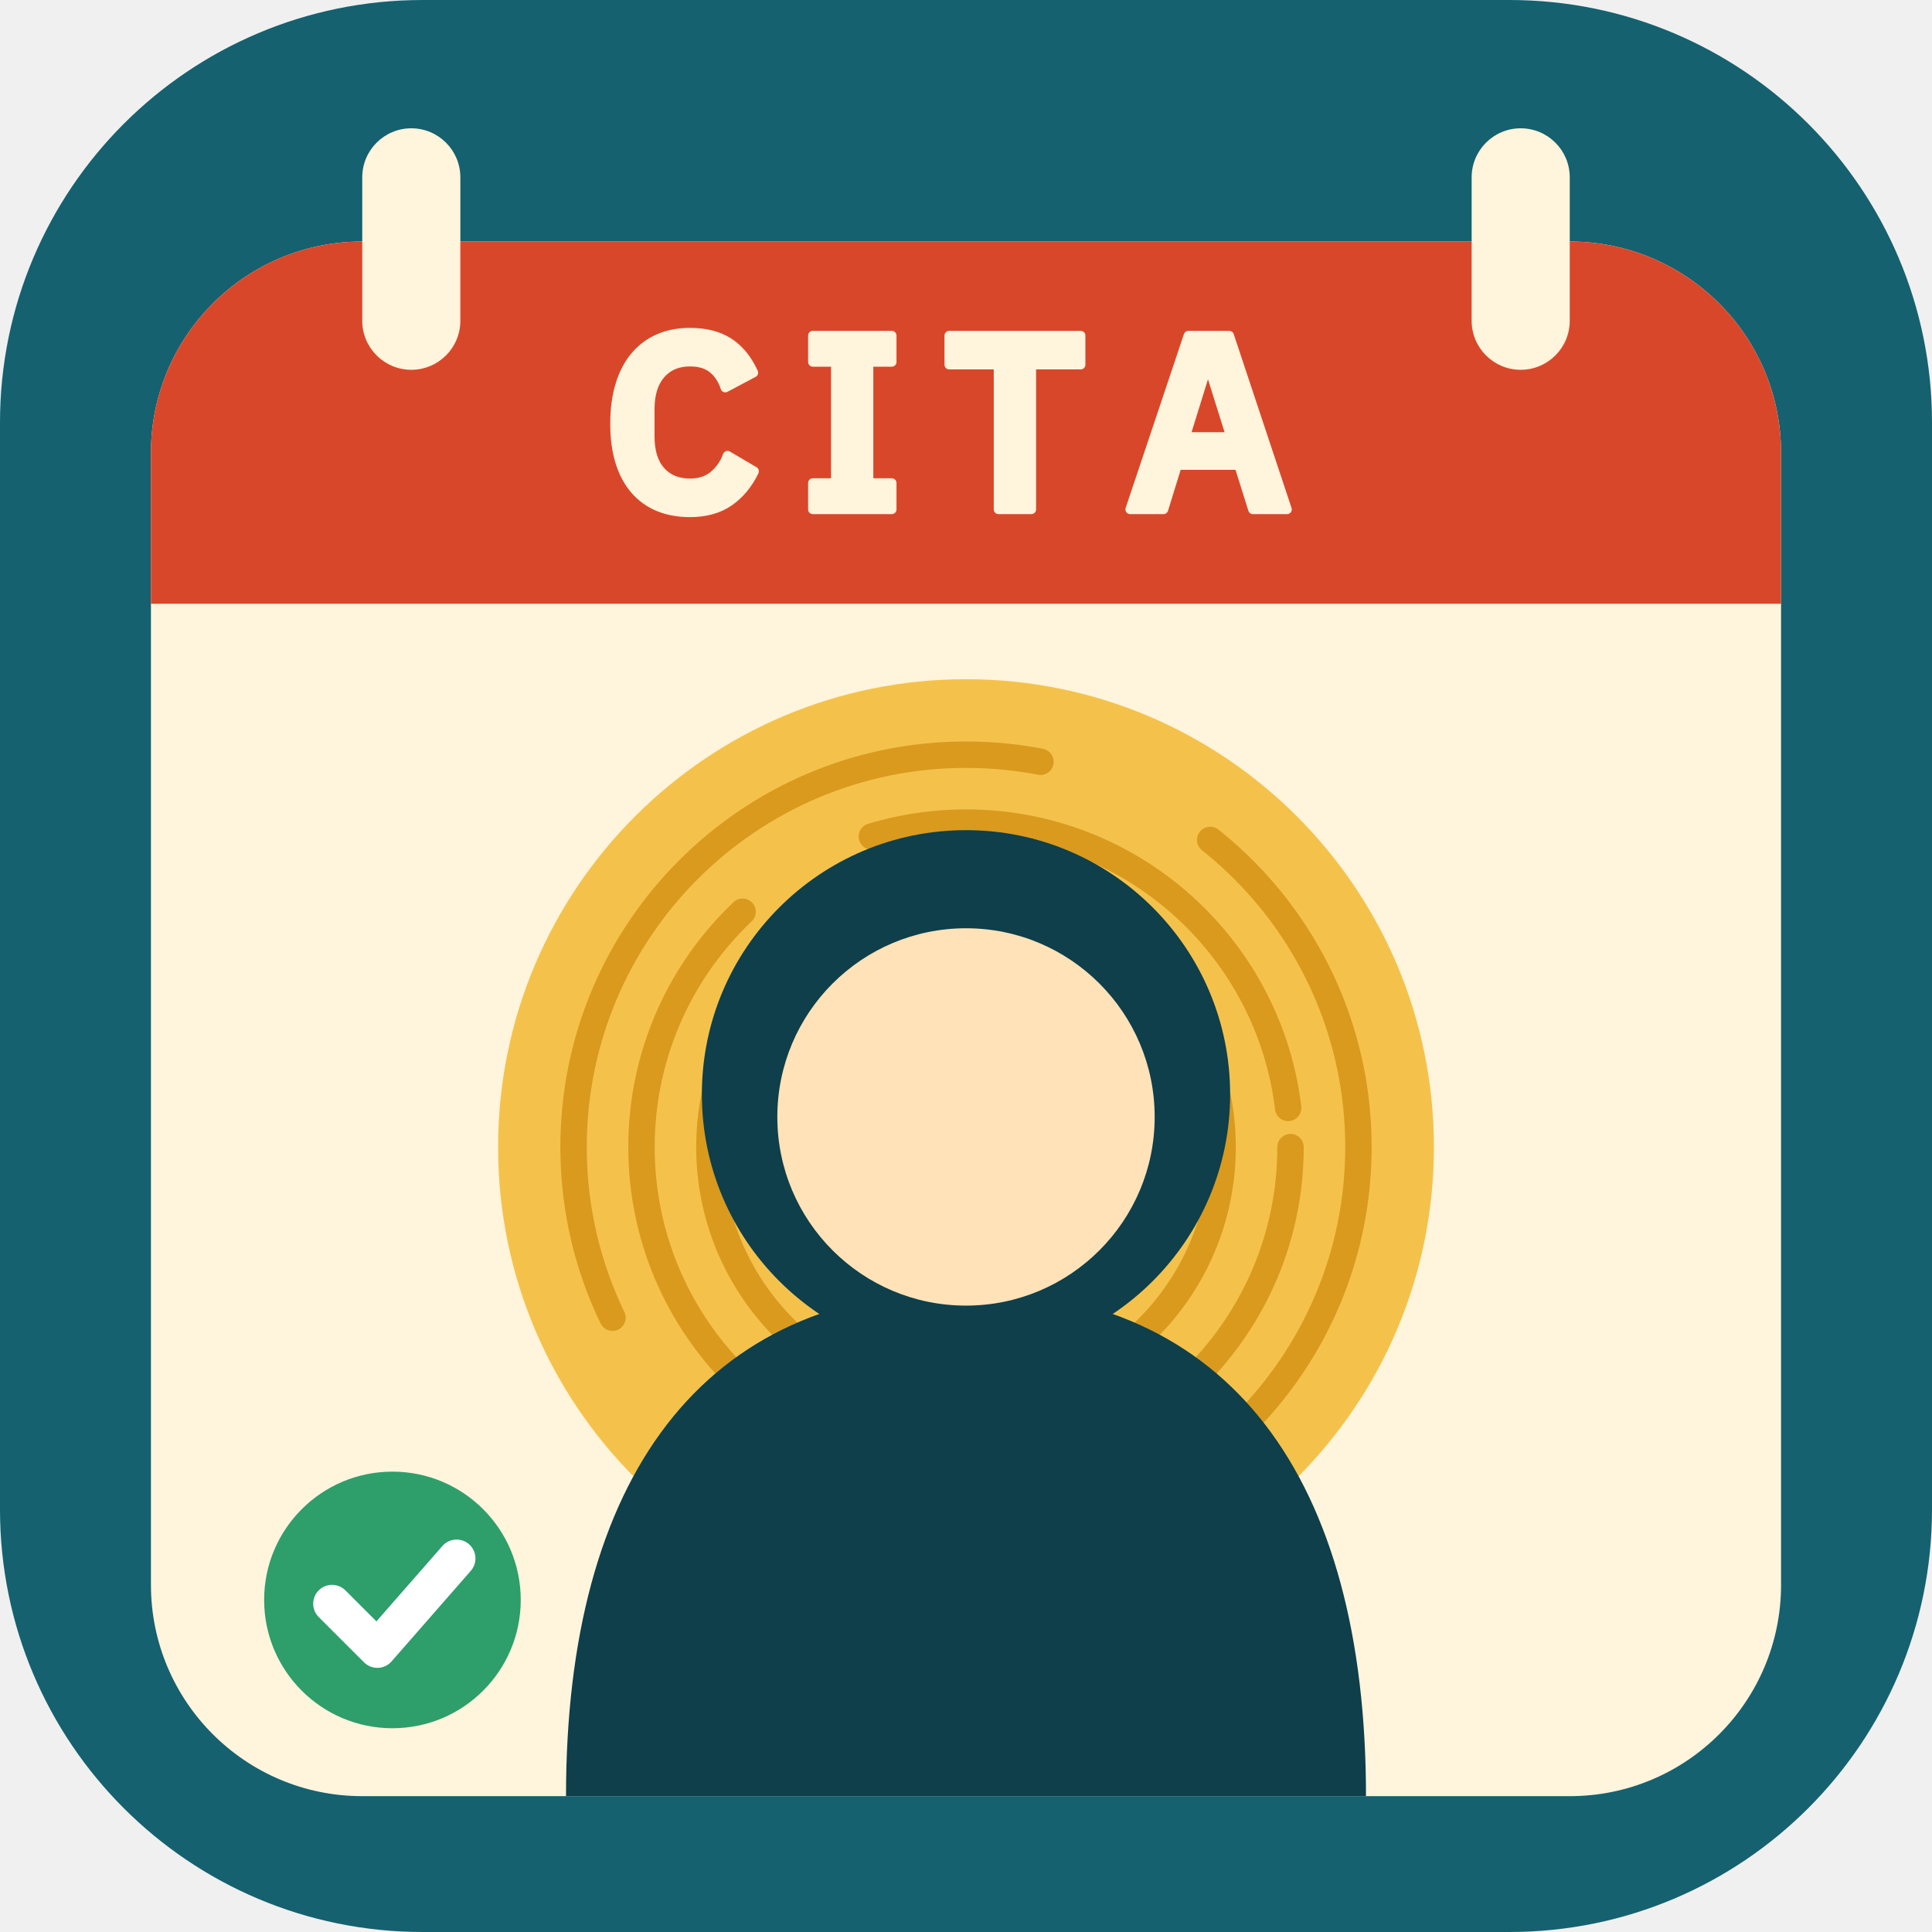
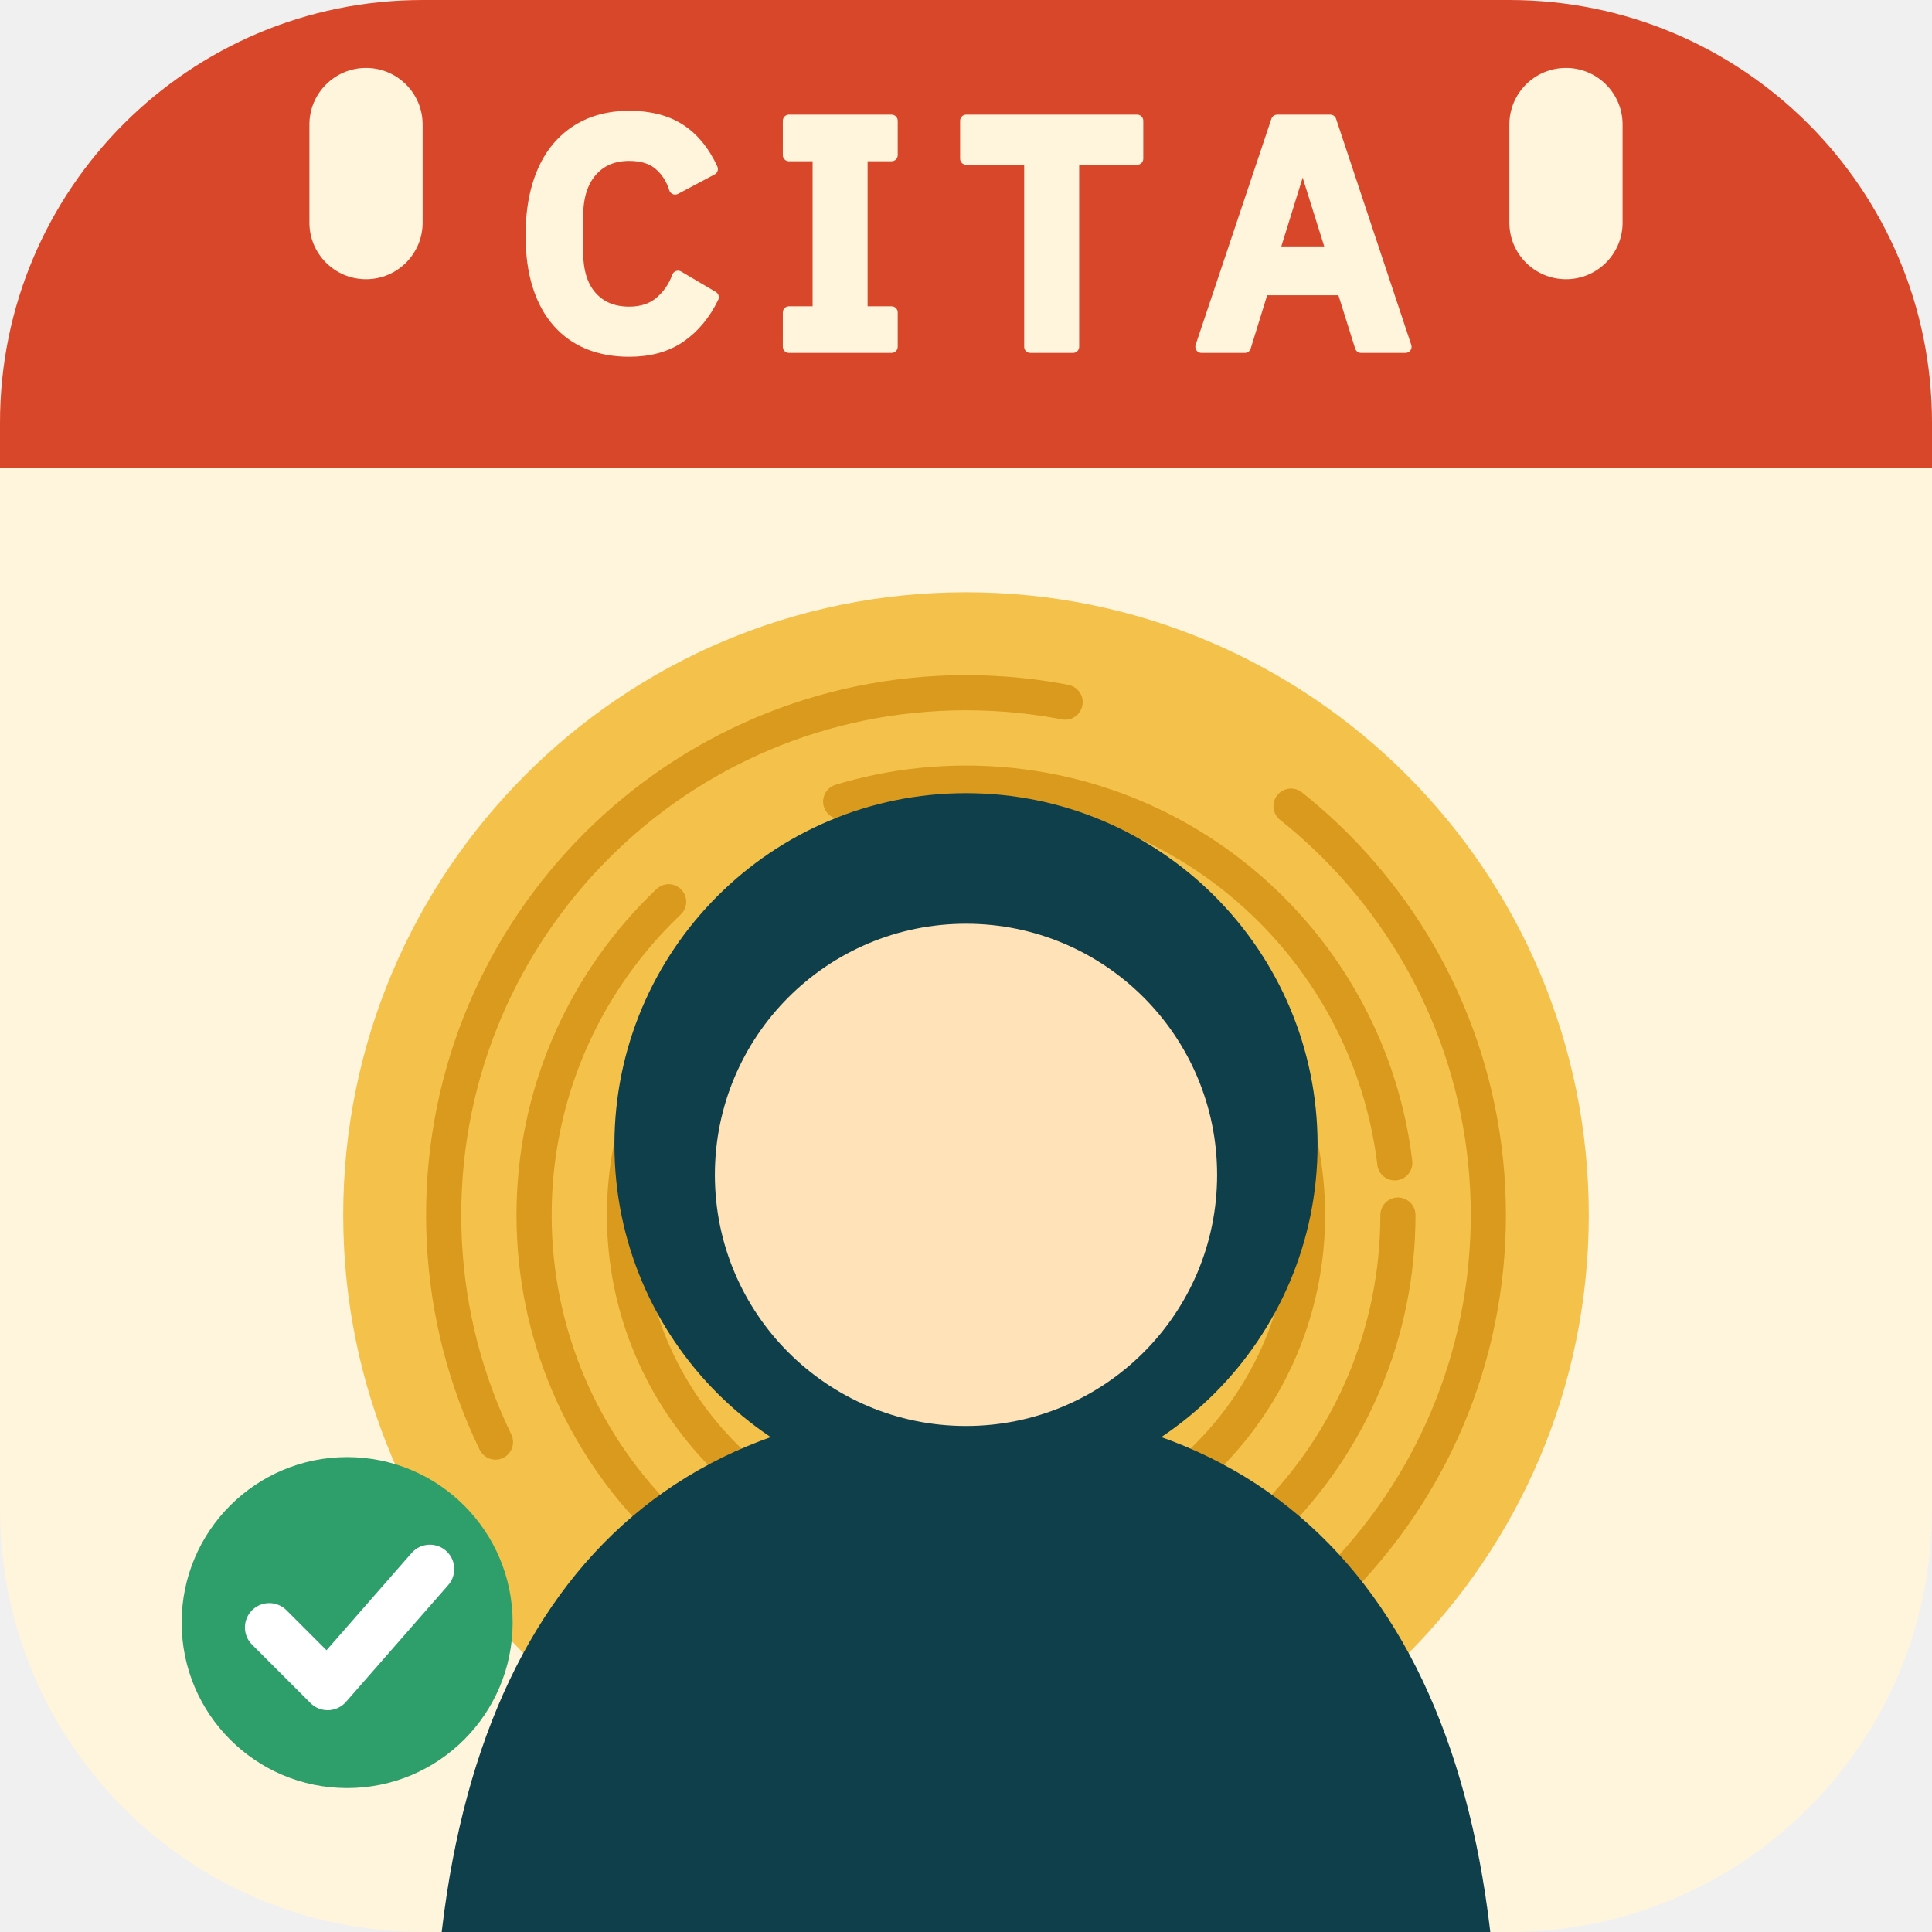
<svg xmlns="http://www.w3.org/2000/svg" width="512" height="512" viewBox="0 0 512 512" role="img" aria-label="SantaCita">
-   <rect width="512" height="512" rx="112" fill="#15616F" />
-   <rect x="40" y="64" width="432" height="412" rx="56" fill="#FFF4DC" />
-   <path d="M40 120a56 56 0 0 1 56-56h320a56 56 0 0 1 56 56v40H40z" fill="#D9472B" />
-   <rect x="96" y="34" width="26" height="64" rx="13" fill="#FFF4DC" />
-   <rect x="390" y="34" width="26" height="64" rx="13" fill="#FFF4DC" />
-   <path d="M182.84 135.79Q178.28 135.79 174.62 134.31Q170.96 132.82 168.35 129.85Q165.74 126.88 164.36 122.49Q162.97 118.1 162.97 112.3Q162.97 106.49 164.36 101.97Q165.74 97.45 168.35 94.38Q170.96 91.31 174.62 89.72Q178.28 88.14 182.84 88.14Q189.04 88.14 193.13 90.78Q197.22 93.42 199.67 98.77L192.21 102.73Q191.22 99.62 188.97 97.74Q186.73 95.86 182.84 95.86Q177.95 95.86 175.08 99.16Q172.21 102.46 172.21 108.4V115.66Q172.21 121.67 175.08 124.87Q177.95 128.07 182.84 128.07Q186.73 128.07 189.21 125.96Q191.68 123.85 192.8 120.74L199.86 124.9Q197.36 130.05 193.2 132.92Q189.04 135.79 182.84 135.79ZM215.41 135V128H221.48V95.93H215.41V88.93H236.33V95.93H230.19V128H236.33V135ZM273.32 96.65V135H264.61V96.65H251.55V88.93H286.39V96.65ZM332.03 135 328.34 123.25H311.97L308.34 135H299.5L314.94 88.93H325.76L341.08 135ZM320.29 96.85H319.96L314.08 115.79H326.23Z" fill="#FFF4DC" stroke="#FFF4DC" stroke-width="2.5" stroke-linejoin="round" />
-   <circle cx="256" cy="304" r="124" fill="#F4C24B" />
-   <g fill="none" stroke="#D99A1E" stroke-width="7" stroke-linecap="round">
-     <circle cx="256" cy="304" r="104" stroke-dasharray="230 50" />
-     <circle cx="256" cy="304" r="86" stroke-dasharray="150 40" />
-     <circle cx="256" cy="304" r="68" stroke-dasharray="100 30" />
+   <defs>
+     <clipPath id="frame">
+       <rect width="512" height="512" rx="112" />
+     </clipPath>
+   </defs>
+   <g clip-path="url(#frame)">
+     <rect width="512" height="512" fill="#FFF4DC" />
+     <rect width="512" height="124" fill="#D9472B" />
+     <g transform="translate(256 322) scale(1.331) translate(-256 -304)">
+       <circle cx="256" cy="304" r="124" fill="#F4C24B" />
+       <g fill="none" stroke="#D99A1E" stroke-width="7" stroke-linecap="round">
+         <circle cx="256" cy="304" r="104" stroke-dasharray="230 50" />
+         <circle cx="256" cy="304" r="86" stroke-dasharray="150 40" />
+         <circle cx="256" cy="304" r="68" stroke-dasharray="100 30" />
+       </g>
+       <path d="M150 476C150 392 186 342 256 342s106 50 106 134z" fill="#0E3F4A" />
+       <circle cx="256" cy="290" r="70" fill="#0E3F4A" />
+       <circle cx="256" cy="296" r="50" fill="#FFE2B8" />
+     </g>
+     <rect x="82" y="18" width="30" height="56" rx="15" fill="#FFF4DC" />
+     <rect x="400" y="18" width="30" height="56" rx="15" fill="#FFF4DC" />
+     <path transform="translate(256 62) scale(1.3) translate(-251.5 -112)" d="M182.84 135.79Q178.28 135.79 174.62 134.31Q170.96 132.82 168.35 129.85Q165.74 126.88 164.36 122.49Q162.97 118.1 162.97 112.3Q162.97 106.49 164.36 101.97Q165.74 97.45 168.35 94.38Q170.96 91.31 174.62 89.72Q178.28 88.14 182.84 88.14Q189.04 88.14 193.13 90.78Q197.22 93.42 199.67 98.77L192.21 102.73Q191.22 99.62 188.97 97.74Q186.73 95.86 182.84 95.86Q177.95 95.86 175.08 99.16Q172.21 102.46 172.21 108.4V115.66Q172.21 121.67 175.08 124.87Q177.95 128.07 182.84 128.07Q186.73 128.07 189.21 125.96Q191.68 123.85 192.8 120.74L199.86 124.9Q197.36 130.05 193.2 132.92Q189.04 135.79 182.84 135.79ZM215.41 135V128H221.48V95.93H215.41V88.93H236.33V95.93H230.19V128H236.33V135ZM273.32 96.65V135H264.61V96.65H251.55V88.93H286.39V96.65ZM332.03 135 328.34 123.25H311.97L308.34 135H299.5L314.94 88.93H325.76L341.08 135ZM320.29 96.85H319.96L314.08 115.79H326.23Z" fill="#FFF4DC" stroke="#FFF4DC" stroke-width="2.5" stroke-linejoin="round" />
+     <g transform="translate(92 430) scale(1.29) translate(-104 -424)">
+       <circle cx="104" cy="424" r="34" fill="#2E9E6B" />
+       <path d="M88 425l12 12 21-24" fill="none" stroke="#FFFFFF" stroke-width="10" stroke-linecap="round" stroke-linejoin="round" />
+     </g>
  </g>
-   <path d="M150 476C150 392 186 342 256 342s106 50 106 134z" fill="#0E3F4A" />
-   <circle cx="256" cy="290" r="70" fill="#0E3F4A" />
-   <circle cx="256" cy="296" r="50" fill="#FFE2B8" />
-   <circle cx="104" cy="424" r="34" fill="#2E9E6B" />
-   <path d="M88 425l12 12 21-24" fill="none" stroke="#FFFFFF" stroke-width="10" stroke-linecap="round" stroke-linejoin="round" />
</svg>
